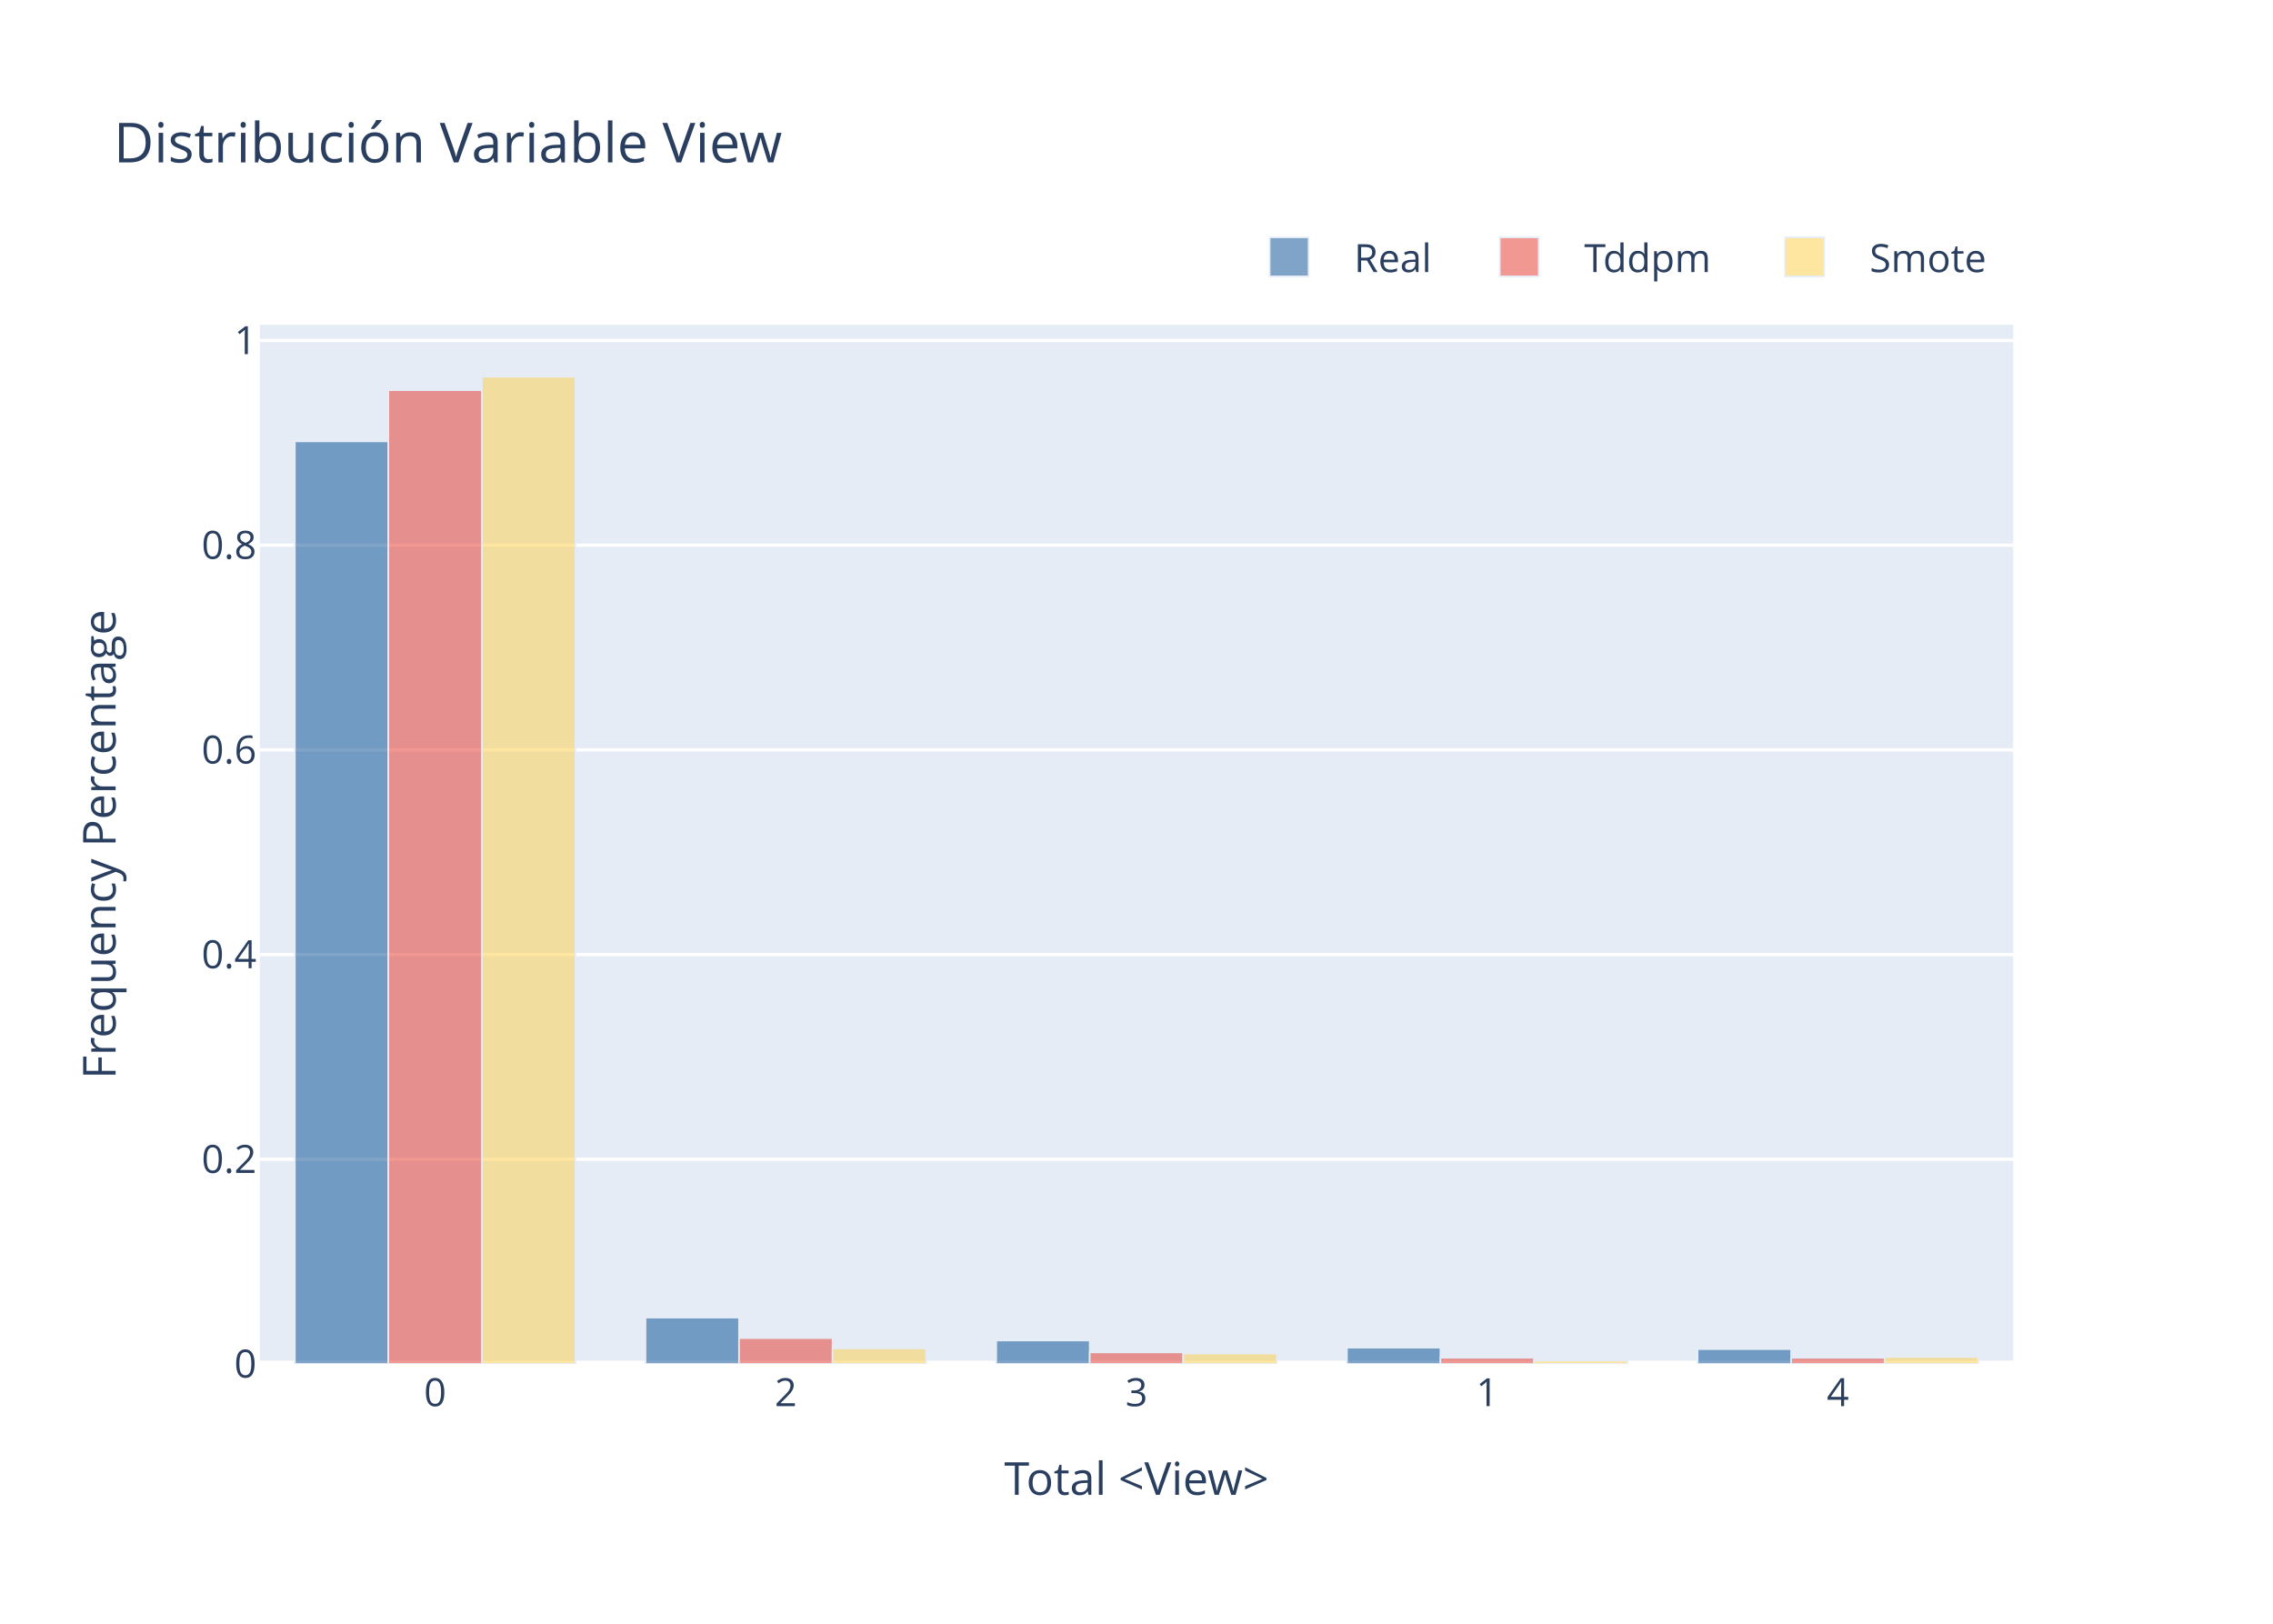
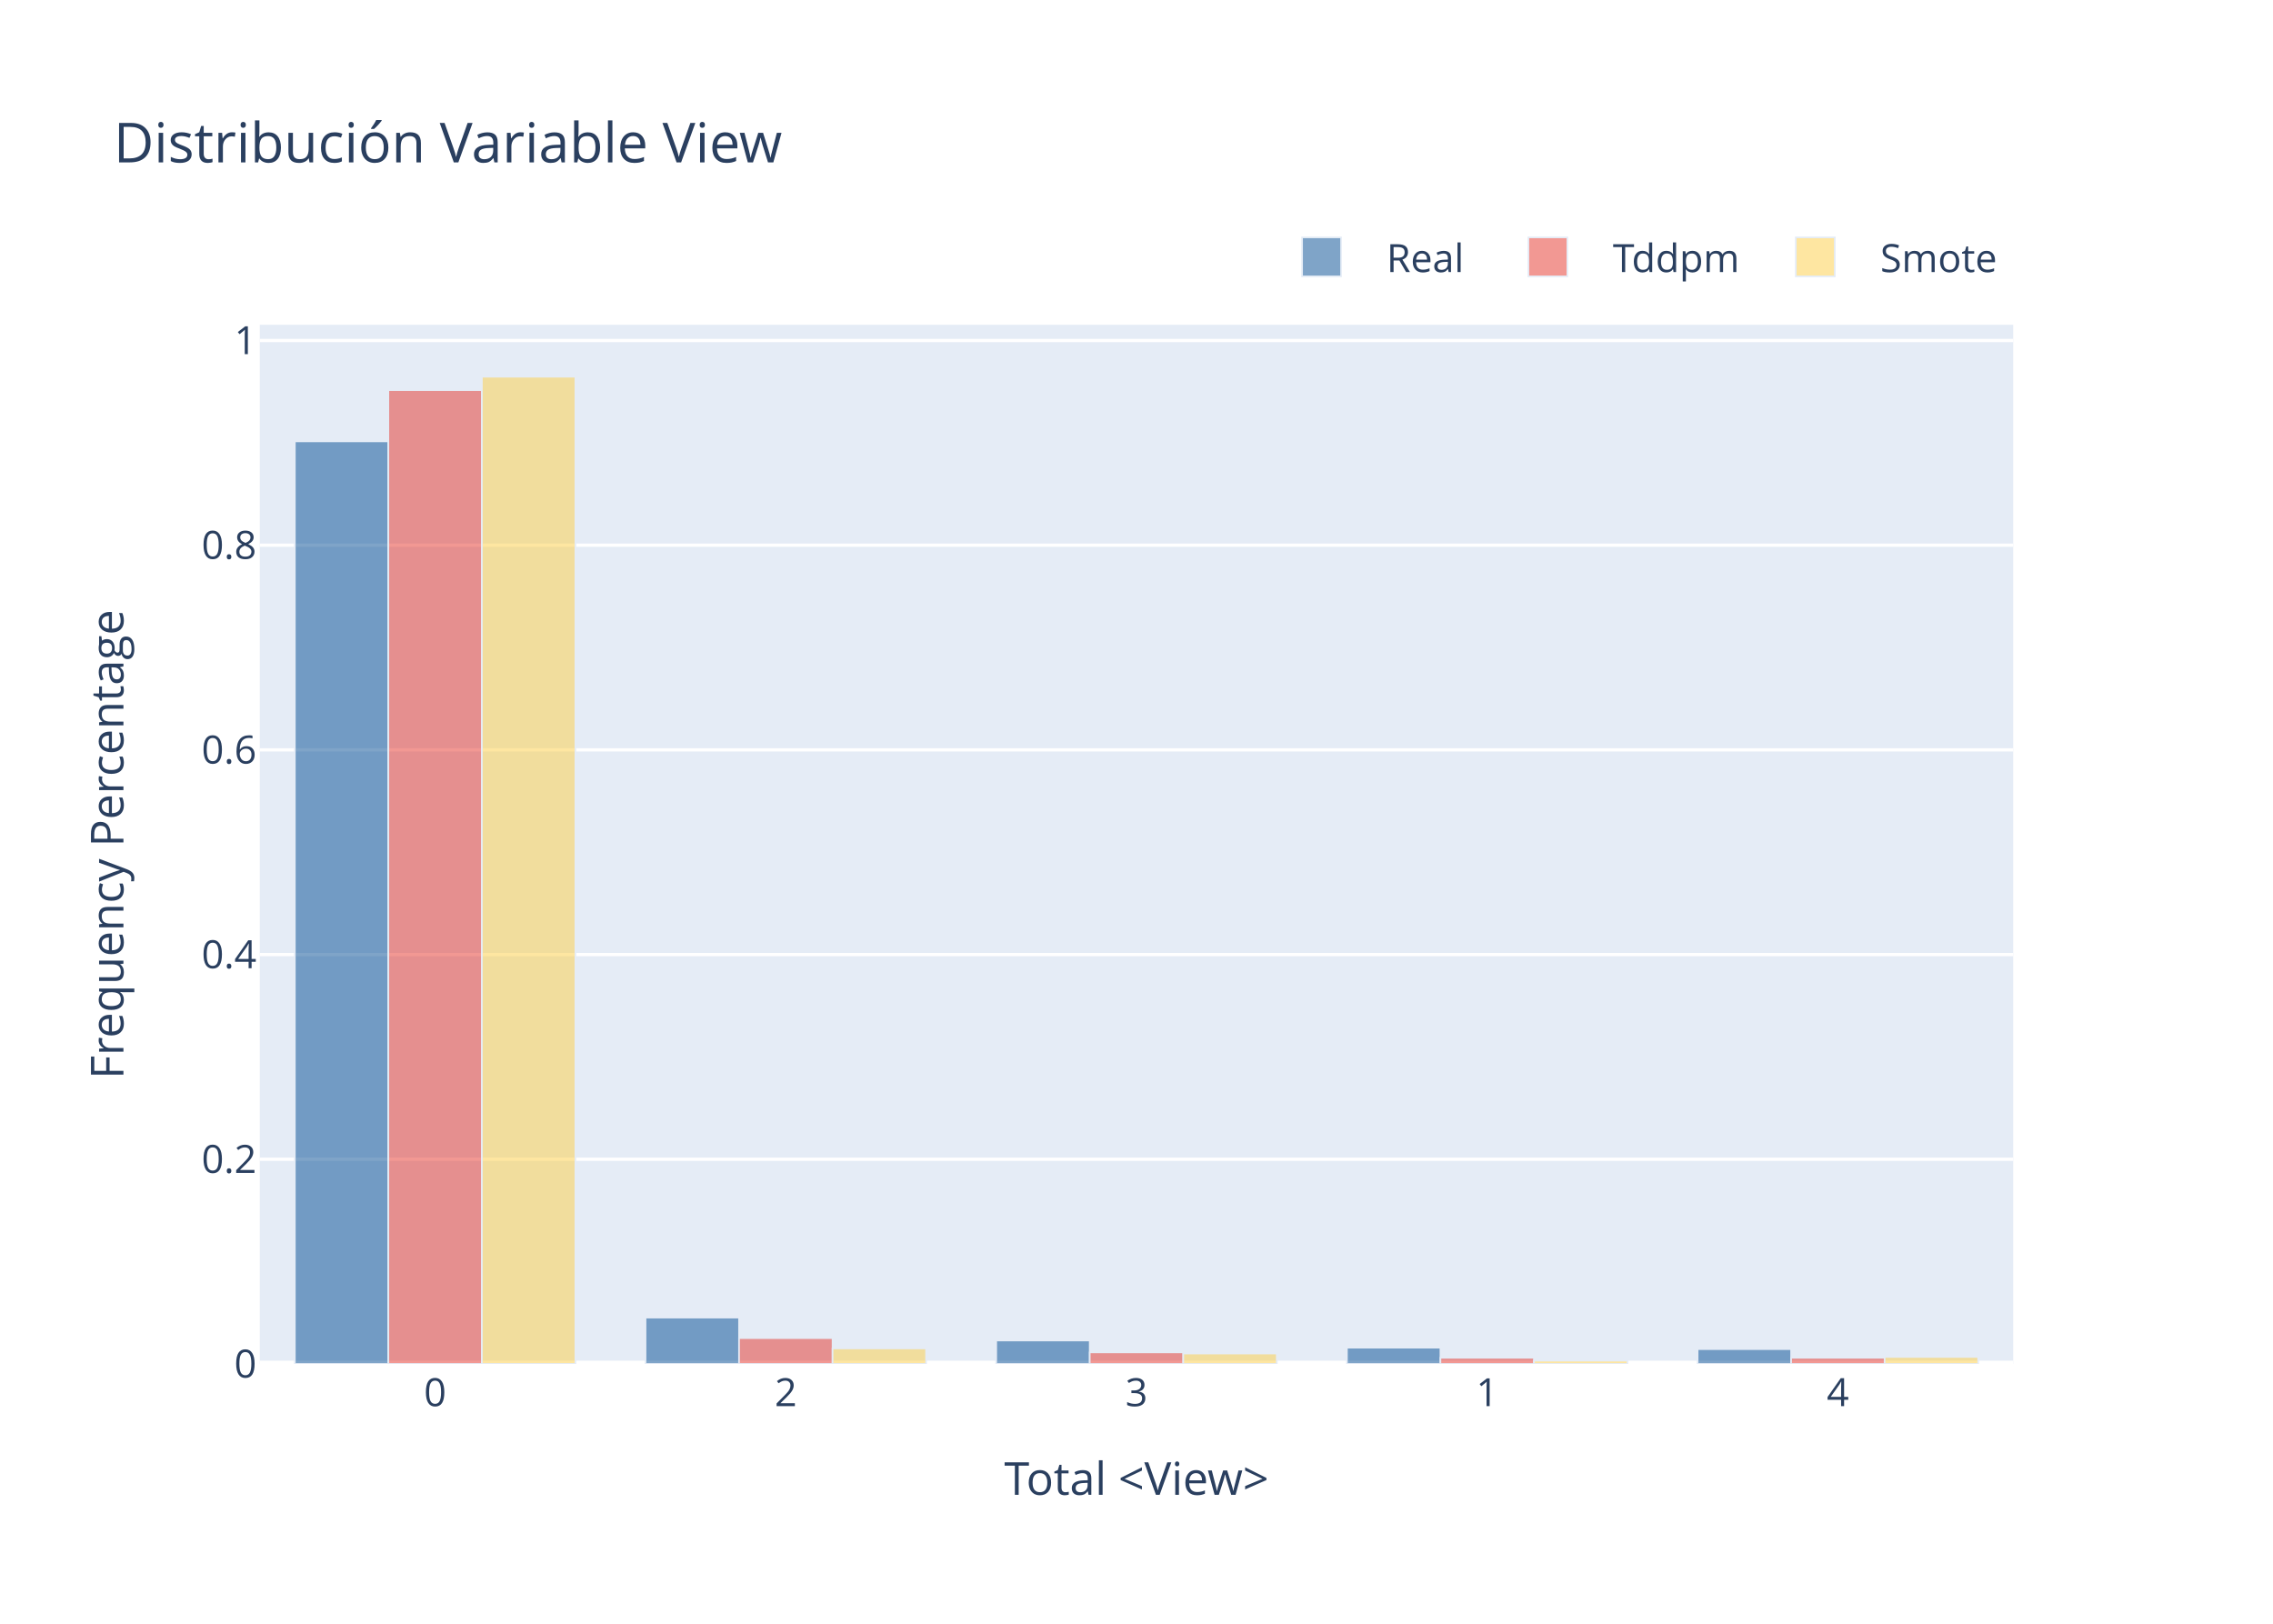
<svg xmlns="http://www.w3.org/2000/svg" class="main-svg" width="700" height="500" viewBox="0 0 700 500" style="">
  <rect x="0" y="0" width="700" height="500" style="fill: rgb(255, 255, 255); fill-opacity: 1;" />
-   <defs id="defs-0372d8">
+   <defs id="defs-31ec89">
    <g class="clips">
-       <clipPath id="clip0372d8xyplot" class="plotclip">
+       <clipPath id="clip31ec89xyplot" class="plotclip">
        <rect width="540" height="320" />
      </clipPath>
-       <clipPath class="axesclip" id="clip0372d8x">
+       <clipPath class="axesclip" id="clip31ec89x">
        <rect x="80" y="0" width="540" height="500" />
      </clipPath>
-       <clipPath class="axesclip" id="clip0372d8y">
+       <clipPath class="axesclip" id="clip31ec89y">
        <rect x="0" y="100" width="700" height="320" />
      </clipPath>
-       <clipPath class="axesclip" id="clip0372d8xy">
+       <clipPath class="axesclip" id="clip31ec89xy">
        <rect x="80" y="100" width="540" height="320" />
      </clipPath>
    </g>
    <g class="gradients" />
    <g class="patterns" />
  </defs>
  <g class="bglayer">
    <rect class="bg" x="80" y="100" width="540" height="320" style="fill: rgb(229, 236, 246); fill-opacity: 1; stroke-width: 0;" />
  </g>
  <g class="layer-below">
    <g class="imagelayer" />
    <g class="shapelayer" />
  </g>
  <g class="cartesianlayer">
    <g class="subplot xy">
      <g class="layer-subplot">
        <g class="shapelayer" />
        <g class="imagelayer" />
      </g>
      <g class="minor-gridlayer">
        <g class="x" />
        <g class="y" />
      </g>
      <g class="gridlayer">
        <g class="x" />
        <g class="y">
          <path class="ygrid crisp" transform="translate(0,356.97)" d="M80,0h540" style="stroke: rgb(255, 255, 255); stroke-opacity: 1; stroke-width: 1px;" />
          <path class="ygrid crisp" transform="translate(0,293.94)" d="M80,0h540" style="stroke: rgb(255, 255, 255); stroke-opacity: 1; stroke-width: 1px;" />
          <path class="ygrid crisp" transform="translate(0,230.91)" d="M80,0h540" style="stroke: rgb(255, 255, 255); stroke-opacity: 1; stroke-width: 1px;" />
          <path class="ygrid crisp" transform="translate(0,167.88)" d="M80,0h540" style="stroke: rgb(255, 255, 255); stroke-opacity: 1; stroke-width: 1px;" />
          <path class="ygrid crisp" transform="translate(0,104.85)" d="M80,0h540" style="stroke: rgb(255, 255, 255); stroke-opacity: 1; stroke-width: 1px;" />
        </g>
      </g>
      <g class="zerolinelayer">
        <path class="yzl zl crisp" transform="translate(0,420)" d="M80,0h540" style="stroke: rgb(255, 255, 255); stroke-opacity: 1; stroke-width: 2px;" />
      </g>
      <path class="xlines-below" />
      <path class="ylines-below" />
      <g class="overlines-below" />
      <g class="xaxislayer-below" />
      <g class="yaxislayer-below" />
      <g class="overaxes-below" />
-       <g class="plot" transform="translate(80,100)" clip-path="url(#clip0372d8xyplot)">
+       <g class="plot" transform="translate(80,100)" clip-path="url(#clip31ec89xyplot)">
        <g class="barlayer mlayer">
          <g class="trace bars" style="opacity: 1;">
            <g class="points">
              <g class="point">
                <path d="M10.8,320V35.91H39.6V320Z" style="vector-effect: none; opacity: 1; stroke-width: 0.5px; fill: rgb(0, 75, 147); fill-opacity: 0.5; stroke: rgb(229, 236, 246); stroke-opacity: 1;" />
              </g>
              <g class="point">
                <path d="M118.8,320V305.73H147.6V320Z" style="vector-effect: none; opacity: 1; stroke-width: 0.5px; fill: rgb(0, 75, 147); fill-opacity: 0.5; stroke: rgb(229, 236, 246); stroke-opacity: 1;" />
              </g>
              <g class="point">
                <path d="M226.8,320V312.78H255.6V320Z" style="vector-effect: none; opacity: 1; stroke-width: 0.5px; fill: rgb(0, 75, 147); fill-opacity: 0.5; stroke: rgb(229, 236, 246); stroke-opacity: 1;" />
              </g>
              <g class="point">
                <path d="M334.8,320V314.99H363.6V320Z" style="vector-effect: none; opacity: 1; stroke-width: 0.5px; fill: rgb(0, 75, 147); fill-opacity: 0.5; stroke: rgb(229, 236, 246); stroke-opacity: 1;" />
              </g>
              <g class="point">
                <path d="M442.8,320V315.44H471.6V320Z" style="vector-effect: none; opacity: 1; stroke-width: 0.5px; fill: rgb(0, 75, 147); fill-opacity: 0.5; stroke: rgb(229, 236, 246); stroke-opacity: 1;" />
              </g>
            </g>
          </g>
          <g class="trace bars" style="opacity: 1;">
            <g class="points">
              <g class="point">
                <path d="M39.6,320V20.14H68.4V320Z" style="vector-effect: none; opacity: 1; stroke-width: 0.5px; fill: rgb(230, 51, 41); fill-opacity: 0.5; stroke: rgb(229, 236, 246); stroke-opacity: 1;" />
              </g>
              <g class="point">
                <path d="M363.6,320V318.1H392.4V320Z" style="vector-effect: none; opacity: 1; stroke-width: 0.5px; fill: rgb(230, 51, 41); fill-opacity: 0.5; stroke: rgb(229, 236, 246); stroke-opacity: 1;" />
              </g>
              <g class="point">
                <path d="M147.6,320V312.05H176.4V320Z" style="vector-effect: none; opacity: 1; stroke-width: 0.5px; fill: rgb(230, 51, 41); fill-opacity: 0.5; stroke: rgb(229, 236, 246); stroke-opacity: 1;" />
              </g>
              <g class="point">
                <path d="M255.6,320V316.44H284.4V320Z" style="vector-effect: none; opacity: 1; stroke-width: 0.5px; fill: rgb(230, 51, 41); fill-opacity: 0.5; stroke: rgb(229, 236, 246); stroke-opacity: 1;" />
              </g>
              <g class="point">
                <path d="M471.6,320V318.1H500.4V320Z" style="vector-effect: none; opacity: 1; stroke-width: 0.5px; fill: rgb(230, 51, 41); fill-opacity: 0.5; stroke: rgb(229, 236, 246); stroke-opacity: 1;" />
              </g>
            </g>
          </g>
          <g class="trace bars" style="opacity: 1;">
            <g class="points">
              <g class="point">
                <path d="M68.4,320V16H97.2V320Z" style="vector-effect: none; opacity: 1; stroke-width: 0.5px; fill: rgb(254, 207, 68); fill-opacity: 0.5; stroke: rgb(229, 236, 246); stroke-opacity: 1;" />
              </g>
              <g class="point">
                <path d="M392.4,320V318.99H421.2V320Z" style="vector-effect: none; opacity: 1; stroke-width: 0.5px; fill: rgb(254, 207, 68); fill-opacity: 0.5; stroke: rgb(229, 236, 246); stroke-opacity: 1;" />
              </g>
              <g class="point">
                <path d="M176.4,320V315.22H205.2V320Z" style="vector-effect: none; opacity: 1; stroke-width: 0.5px; fill: rgb(254, 207, 68); fill-opacity: 0.5; stroke: rgb(229, 236, 246); stroke-opacity: 1;" />
              </g>
              <g class="point">
                <path d="M284.4,320V316.79H313.2V320Z" style="vector-effect: none; opacity: 1; stroke-width: 0.5px; fill: rgb(254, 207, 68); fill-opacity: 0.5; stroke: rgb(229, 236, 246); stroke-opacity: 1;" />
              </g>
              <g class="point">
                <path d="M500.4,320V317.84H529.2V320Z" style="vector-effect: none; opacity: 1; stroke-width: 0.5px; fill: rgb(254, 207, 68); fill-opacity: 0.5; stroke: rgb(229, 236, 246); stroke-opacity: 1;" />
              </g>
            </g>
          </g>
        </g>
      </g>
      <g class="overplot" />
      <path class="xlines-above crisp" d="M0,0" style="fill: none;" />
      <path class="ylines-above crisp" d="M0,0" style="fill: none;" />
      <g class="overlines-above" />
      <g class="xaxislayer-above">
        <g class="xtick">
          <text text-anchor="middle" x="0" y="433" transform="translate(134,0)" style="font-family: 'Open Sans', verdana, arial, sans-serif; font-size: 12px; fill: rgb(42, 63, 95); fill-opacity: 1; white-space: pre; opacity: 1;">0</text>
        </g>
        <g class="xtick">
          <text text-anchor="middle" x="0" y="433" transform="translate(242,0)" style="font-family: 'Open Sans', verdana, arial, sans-serif; font-size: 12px; fill: rgb(42, 63, 95); fill-opacity: 1; white-space: pre; opacity: 1;">2</text>
        </g>
        <g class="xtick">
          <text text-anchor="middle" x="0" y="433" transform="translate(350,0)" style="font-family: 'Open Sans', verdana, arial, sans-serif; font-size: 12px; fill: rgb(42, 63, 95); fill-opacity: 1; white-space: pre; opacity: 1;">3</text>
        </g>
        <g class="xtick">
          <text text-anchor="middle" x="0" y="433" transform="translate(458,0)" style="font-family: 'Open Sans', verdana, arial, sans-serif; font-size: 12px; fill: rgb(42, 63, 95); fill-opacity: 1; white-space: pre; opacity: 1;">1</text>
        </g>
        <g class="xtick">
          <text text-anchor="middle" x="0" y="433" transform="translate(566,0)" style="font-family: 'Open Sans', verdana, arial, sans-serif; font-size: 12px; fill: rgb(42, 63, 95); fill-opacity: 1; white-space: pre; opacity: 1;">4</text>
        </g>
      </g>
      <g class="yaxislayer-above">
        <g class="ytick">
          <text text-anchor="end" x="79" y="4.2" transform="translate(0,420)" style="font-family: 'Open Sans', verdana, arial, sans-serif; font-size: 12px; fill: rgb(42, 63, 95); fill-opacity: 1; white-space: pre; opacity: 1;">0</text>
        </g>
        <g class="ytick">
          <text text-anchor="end" x="79" y="4.2" style="font-family: 'Open Sans', verdana, arial, sans-serif; font-size: 12px; fill: rgb(42, 63, 95); fill-opacity: 1; white-space: pre; opacity: 1;" transform="translate(0,356.97)">0.2</text>
        </g>
        <g class="ytick">
          <text text-anchor="end" x="79" y="4.2" style="font-family: 'Open Sans', verdana, arial, sans-serif; font-size: 12px; fill: rgb(42, 63, 95); fill-opacity: 1; white-space: pre; opacity: 1;" transform="translate(0,293.94)">0.4</text>
        </g>
        <g class="ytick">
          <text text-anchor="end" x="79" y="4.2" style="font-family: 'Open Sans', verdana, arial, sans-serif; font-size: 12px; fill: rgb(42, 63, 95); fill-opacity: 1; white-space: pre; opacity: 1;" transform="translate(0,230.91)">0.6</text>
        </g>
        <g class="ytick">
          <text text-anchor="end" x="79" y="4.2" style="font-family: 'Open Sans', verdana, arial, sans-serif; font-size: 12px; fill: rgb(42, 63, 95); fill-opacity: 1; white-space: pre; opacity: 1;" transform="translate(0,167.88)">0.8</text>
        </g>
        <g class="ytick">
          <text text-anchor="end" x="79" y="4.2" style="font-family: 'Open Sans', verdana, arial, sans-serif; font-size: 12px; fill: rgb(42, 63, 95); fill-opacity: 1; white-space: pre; opacity: 1;" transform="translate(0,104.85)">1</text>
        </g>
      </g>
      <g class="overaxes-above" />
    </g>
  </g>
  <g class="polarlayer" />
  <g class="smithlayer" />
  <g class="ternarylayer" />
  <g class="geolayer" />
  <g class="funnelarealayer" />
  <g class="pielayer" />
  <g class="iciclelayer" />
  <g class="treemaplayer" />
  <g class="sunburstlayer" />
  <g class="glimages" />
-   <defs id="topdefs-0372d8">
+   <defs id="topdefs-31ec89">
    <g class="clips" />
-     <clipPath id="legend0372d8">
-       <rect width="243" height="29" x="0" y="0" />
+     <clipPath id="legend31ec89">
+       <rect width="233" height="29" x="0" y="0" />
    </clipPath>
  </defs>
  <g class="layer-above">
    <g class="imagelayer" />
    <g class="shapelayer" />
  </g>
  <g class="infolayer">
-     <g class="legend" pointer-events="all" transform="translate(377,64.6)">
-       <rect class="bg" shape-rendering="crispEdges" width="243" height="29" x="0" y="0" style="stroke: rgb(68, 68, 68); stroke-opacity: 1; fill: rgb(255, 255, 255); fill-opacity: 1; stroke-width: 0px;" />
-       <g class="scrollbox" transform="" clip-path="url(#legend0372d8)">
+     <g class="legend" pointer-events="all" transform="translate(387,64.6)">
+       <rect class="bg" shape-rendering="crispEdges" width="233" height="29" x="0" y="0" style="stroke: rgb(68, 68, 68); stroke-opacity: 1; fill: rgb(255, 255, 255); fill-opacity: 1; stroke-width: 0px;" />
+       <g class="scrollbox" transform="" clip-path="url(#legend31ec89)">
        <g class="groups">
          <g class="traces" transform="translate(0,14.5)" style="opacity: 1;">
            <text class="legendtext" text-anchor="start" x="40" y="4.68" style="font-family: 'Open Sans', verdana, arial, sans-serif; font-size: 12px; fill: rgb(42, 63, 95); fill-opacity: 1; white-space: pre;">Real</text>
            <g class="layers" style="opacity: 1;">
              <g class="legendfill" />
              <g class="legendlines" />
              <g class="legendsymbols">
                <g class="legendpoints">
                  <path class="legendundefined" d="M6,6H-6V-6H6Z" transform="translate(20,0)" style="stroke-width: 0.5px; fill: rgb(0, 75, 147); fill-opacity: 0.5; stroke: rgb(229, 236, 246); stroke-opacity: 1;" />
                </g>
              </g>
            </g>
-             <rect class="legendtoggle" x="0" y="-9.5" width="68.375" height="19" style="fill: rgb(0, 0, 0); fill-opacity: 0;" />
-           </g>
-           <g class="traces" transform="translate(70.875,14.5)" style="opacity: 1;">
+             <rect class="legendtoggle" x="0" y="-9.5" width="67.188" height="19" style="fill: rgb(0, 0, 0); fill-opacity: 0;" />
+           </g>
+           <g class="traces" transform="translate(69.6875,14.5)" style="opacity: 1;">
            <text class="legendtext" text-anchor="start" x="40" y="4.68" style="font-family: 'Open Sans', verdana, arial, sans-serif; font-size: 12px; fill: rgb(42, 63, 95); fill-opacity: 1; white-space: pre;">Tddpm</text>
            <g class="layers" style="opacity: 1;">
              <g class="legendfill" />
              <g class="legendlines" />
              <g class="legendsymbols">
                <g class="legendpoints">
                  <path class="legendundefined" d="M6,6H-6V-6H6Z" transform="translate(20,0)" style="stroke-width: 0.5px; fill: rgb(230, 51, 41); fill-opacity: 0.5; stroke: rgb(229, 236, 246); stroke-opacity: 1;" />
                </g>
              </g>
            </g>
-             <rect class="legendtoggle" x="0" y="-9.5" width="85.375" height="19" style="fill: rgb(0, 0, 0); fill-opacity: 0;" />
-           </g>
-           <g class="traces" transform="translate(158.75,14.5)" style="opacity: 1;">
+             <rect class="legendtoggle" x="0" y="-9.5" width="79.859" height="19" style="fill: rgb(0, 0, 0); fill-opacity: 0;" />
+           </g>
+           <g class="traces" transform="translate(152.0469,14.5)" style="opacity: 1;">
            <text class="legendtext" text-anchor="start" x="40" y="4.68" style="font-family: 'Open Sans', verdana, arial, sans-serif; font-size: 12px; fill: rgb(42, 63, 95); fill-opacity: 1; white-space: pre;">Smote</text>
            <g class="layers" style="opacity: 1;">
              <g class="legendfill" />
              <g class="legendlines" />
              <g class="legendsymbols">
                <g class="legendpoints">
                  <path class="legendundefined" d="M6,6H-6V-6H6Z" transform="translate(20,0)" style="stroke-width: 0.5px; fill: rgb(254, 207, 68); fill-opacity: 0.5; stroke: rgb(229, 236, 246); stroke-opacity: 1;" />
                </g>
              </g>
            </g>
-             <rect class="legendtoggle" x="0" y="-9.5" width="81.25" height="19" style="fill: rgb(0, 0, 0); fill-opacity: 0;" />
+             <rect class="legendtoggle" x="0" y="-9.5" width="77.516" height="19" style="fill: rgb(0, 0, 0); fill-opacity: 0;" />
          </g>
        </g>
      </g>
      <rect class="scrollbar" rx="20" ry="3" width="0" height="0" x="0" y="0" style="fill: rgb(128, 139, 164); fill-opacity: 1;" />
    </g>
    <g class="g-gtitle">
      <text class="gtitle" x="35" y="50" text-anchor="start" dy="0em" style="font-family: 'Open Sans', verdana, arial, sans-serif; font-size: 17px; fill: rgb(42, 63, 95); opacity: 1; font-weight: normal; white-space: pre;">Distribución Variable View</text>
    </g>
    <g class="g-xtitle">
      <text class="xtitle" x="350" y="460.3" text-anchor="middle" style="font-family: 'Open Sans', verdana, arial, sans-serif; font-size: 14px; fill: rgb(42, 63, 95); opacity: 1; font-weight: normal; white-space: pre;">Total &lt;View&gt;</text>
    </g>
    <g class="g-ytitle">
-       <text class="ytitle" transform="rotate(-90,35.60625,260)" x="35.606" y="260" text-anchor="middle" style="font-family: 'Open Sans', verdana, arial, sans-serif; font-size: 14px; fill: rgb(42, 63, 95); opacity: 1; font-weight: normal; white-space: pre;">Frequency Percentage</text>
+       <text class="ytitle" transform="rotate(-90,38.0125,260)" x="38.013" y="260" text-anchor="middle" style="font-family: 'Open Sans', verdana, arial, sans-serif; font-size: 14px; fill: rgb(42, 63, 95); opacity: 1; font-weight: normal; white-space: pre;">Frequency Percentage</text>
    </g>
  </g>
</svg>
